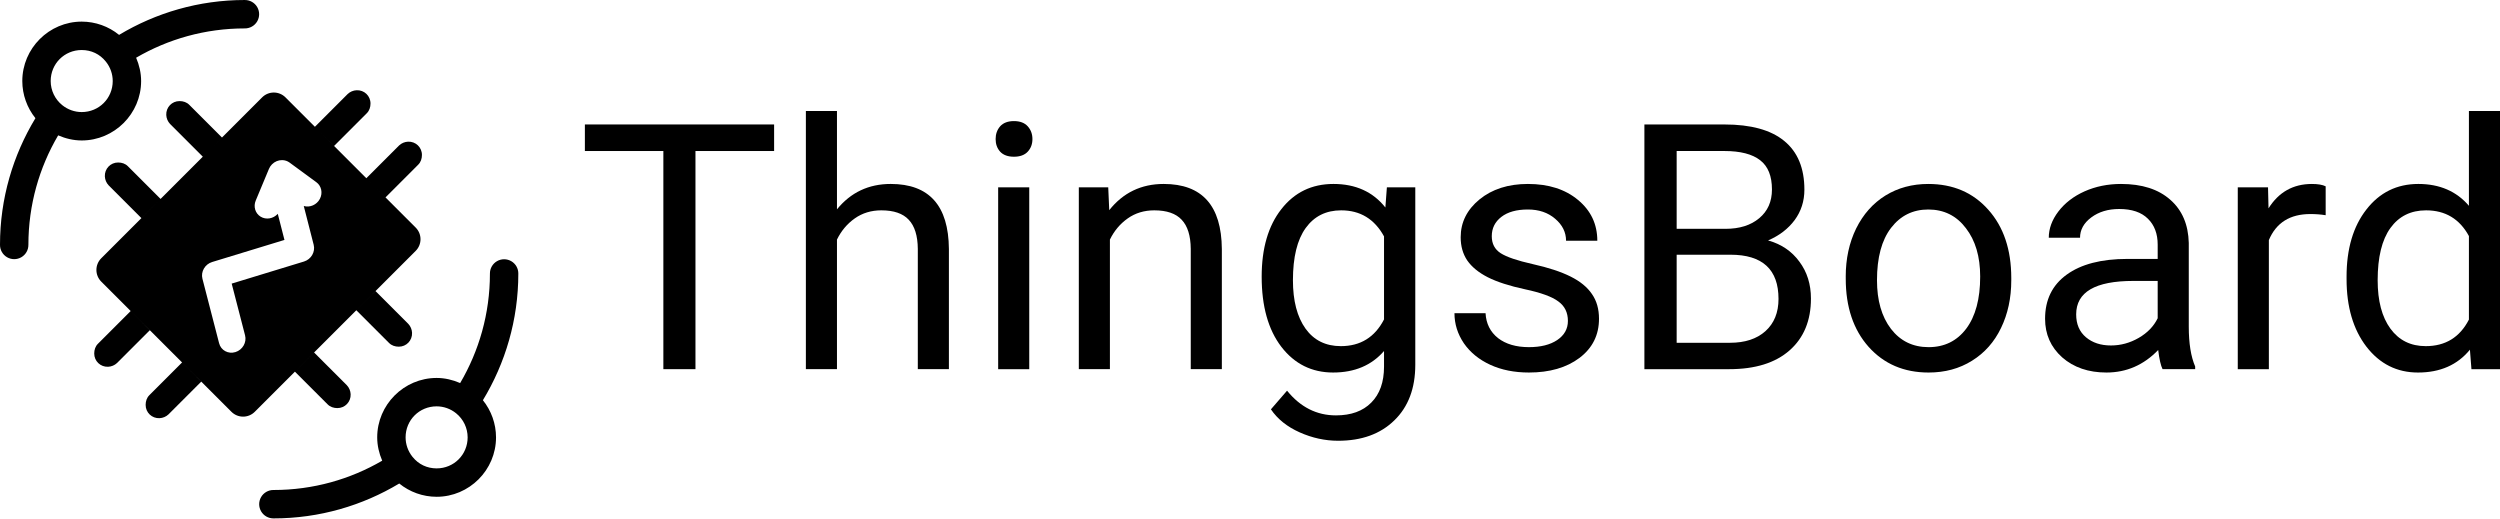
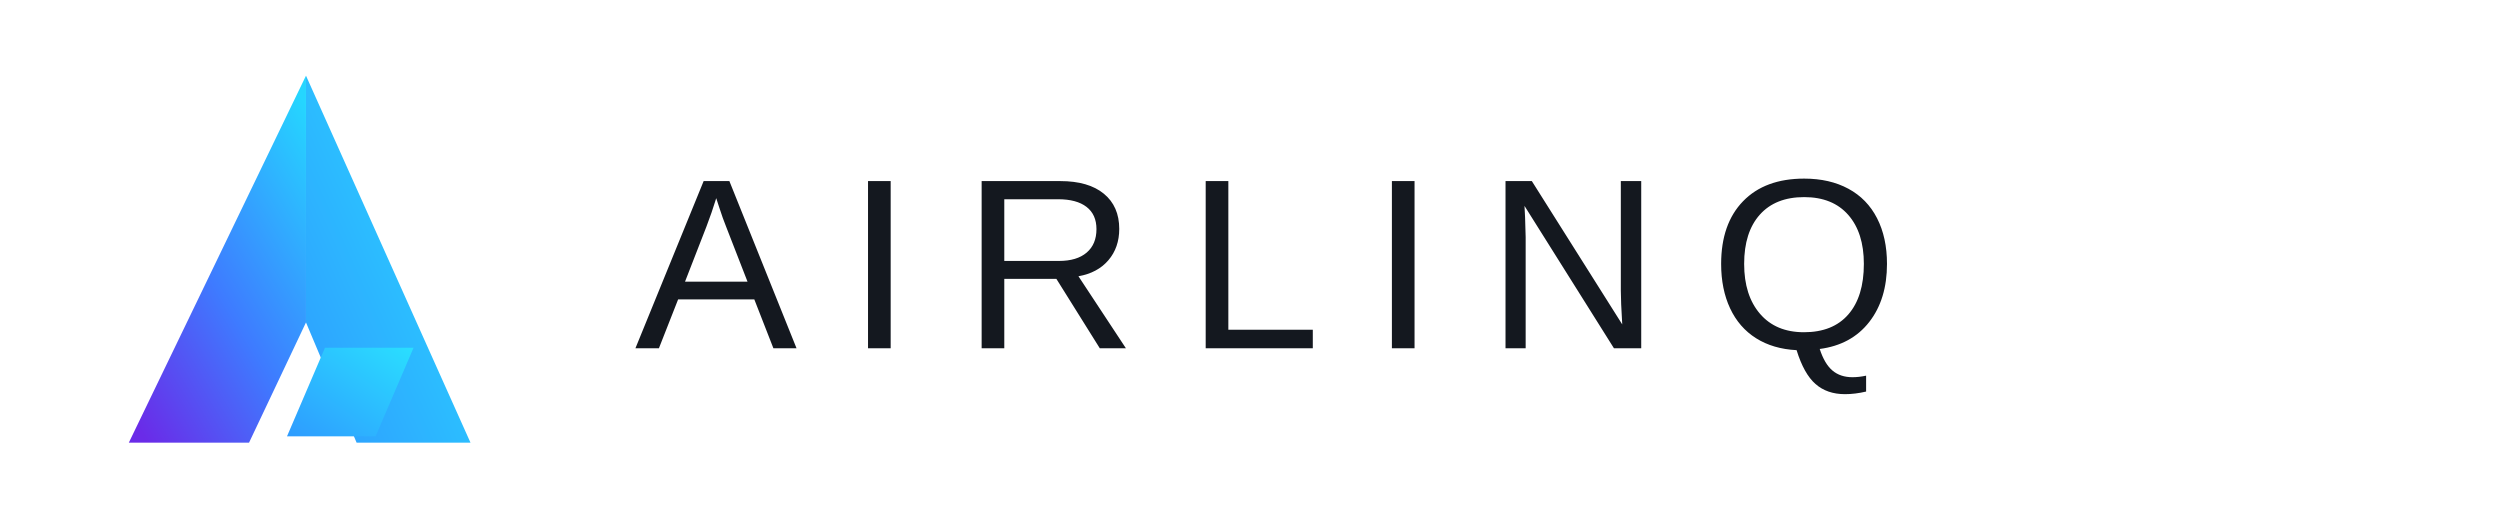
- <svg xmlns="http://www.w3.org/2000/svg" id="svg2" height="320" width="1543.4" version="1.1" viewBox="0 0 1543.427 320">
-   <g id="layer1" transform="translate(0 -732.36)">
-     <g stroke-width="28">
-       <g id="g5204-0" transform="matrix(-.66287 .69913 -.66371 -.70001 863.46 1410.6)">
-         <g id="g5175-6" transform="translate(2.5254 3.0305)" />
-         <g id="g5175-9-8" transform="translate(41.25 -30.543)" stroke-width="28" />
-       </g>
-       <g id="g5175-6-35" transform="matrix(.57657 .52719 -.57729 .52786 584.63 346.6)" />
-       <g id="g5204-0-5-0" transform="matrix(.66287 -.69913 .66371 .70001 -543.46 380.47)">
-         <g id="g5175-6-35-9" transform="translate(2.5254 3.0305)" />
-         <g id="g5175-9-8-2-6" transform="translate(41.25 -30.543)" stroke-width="28" />
-       </g>
-     </g>
-     <g id="text4279" transform="translate(0 732.36)" fill="#305680">
-       <g id="g9352" fill="#000">
-         <g id="g4241" transform="translate(-.000061238 -732.36)">
-           <path id="path4278" style="color-rendering:auto;text-decoration-color:#000000;color:#000000;isolation:auto;mix-blend-mode:normal;shape-rendering:auto;solid-color:#000000;block-progression:tb;text-decoration-line:none;text-decoration-style:solid;image-rendering:auto;white-space:normal;text-indent:0;text-transform:none" d="m151.13 732.36c-28.363 0-54.915 7.915-77.613 21.537-6.472-5.262-14.605-8.191-23.067-8.194a8.766 8.766 0 0 0 -0.004 0c-20.154 0.001-36.679 16.528-36.678 36.682a8.766 8.766 0 0 0 0 0.011c0.01 8.415 2.927 16.483 8.103 22.927-13.83 22.83-21.87 49.58-21.87 78.17a8.766 8.766 0 1 0 17.531 0c0-24.702 6.719-47.748 18.378-67.574 4.566 1.985 9.473 3.15 14.519 3.157a8.766 8.766 0 0 0 0.012 0c20.155 0.001 36.683-16.527 36.682-36.682a8.766 8.766 0 0 0 0 -0.004c-0.002-4.999-1.139-9.863-3.083-14.397 19.717-11.484 42.585-18.095 67.085-18.095a8.766 8.766 0 1 0 0 -17.531zm-100.69 30.88c5.913 0.002 11.191 2.512 14.836 7.077a8.766 8.766 0 0 0 0.183 0.215c2.671 3.38 4.133 7.553 4.134 11.863-0.002 10.677-8.468 19.144-19.144 19.148-4.37-0.008-8.601-1.509-12-4.255a8.766 8.766 0 0 0 -0.012 -0.009c-4.514-3.633-7.136-9.098-7.144-14.893 0.003-10.677 8.47-19.144 19.148-19.146z" />
-           <path id="path4486-0-9-6-9-7-6-5" style="color-rendering:auto;text-decoration-color:#000000;color:#000000;isolation:auto;mix-blend-mode:normal;shape-rendering:auto;solid-color:#000000;block-progression:tb;text-decoration-line:none;text-decoration-style:solid;image-rendering:auto;white-space:normal;text-indent:0;text-transform:none" d="m66.992 835.19c-1.492 1.558-2.366 3.71-2.258 6.071 0.096 2.045 0.913 4.02 2.337 5.518 6.805 6.856 20.223 20.223 20.223 20.223l11.844-11.83s-12.973-12.961-20.176-20.171c-1.604-1.633-3.75-2.314-6.012-2.324-2.358-0.011-4.467 0.954-5.959 2.512zm32.147 19.983-36.639 36.639c-3.975 3.976-3.975 10.421 0 14.397l18.156 18.156 31.753 31.753 30.478 30.478c3.976 3.976 10.422 3.976 14.398 0l24.791-24.791 37.914-37.914 36.639-36.639c3.975-3.976 3.975-10.422-0.001-14.398l-18.63-18.63-31.75-31.76-30.01-30c-3.976-3.975-10.421-3.975-14.397 0l-24.79 24.79-37.91 37.91zm37.911-37.91s-12.973-12.961-20.176-20.171c-1.604-1.633-3.75-2.314-6.012-2.324-4.717-0.023-8.434 3.862-8.217 8.583 0.096 2.045 0.913 4.02 2.337 5.518 6.805 6.856 20.223 20.223 20.223 20.223l11.844-11.83zm69.193 5.213s12.961-12.973 20.171-20.176c1.633-1.604 2.314-3.75 2.324-6.012 0.022-4.717-3.862-8.434-8.583-8.217-2.045 0.096-4.02 0.913-5.518 2.337-6.856 6.805-20.223 20.223-20.223 20.223l11.83 11.844zm31.753 31.753s12.961-12.973 20.171-20.176c1.633-1.604 2.314-3.75 2.324-6.012 0.022-4.717-3.862-8.434-8.583-8.217-2.045 0.096-4.02 0.913-5.518 2.337-6.856 6.805-20.223 20.223-20.223 20.223l11.83 11.844zm-18.009 69.667s12.973 12.961 20.178 20.169c1.604 1.632 3.75 2.314 6.012 2.324 4.717 0.022 8.434-3.861 8.217-8.583l-0.002 0.002c-0.096-2.045-0.914-4.021-2.338-5.519-6.805-6.856-20.222-20.222-20.222-20.222l-11.844 11.83zm-37.914 37.914s12.973 12.961 20.178 20.169c1.604 1.632 3.75 2.314 6.012 2.324 4.717 0.023 8.434-3.861 8.217-8.583h-0.002c-0.096-2.045-0.913-4.021-2.337-5.518-6.805-6.856-20.223-20.223-20.223-20.223l-11.844 11.83zm-69.667-5.687s-12.961 12.973-20.169 20.178c-1.632 1.604-2.314 3.75-2.324 6.012-0.023 4.717 3.861 8.434 8.583 8.217h-0.002c2.045-0.096 4.02-0.913 5.518-2.337 6.856-6.805 20.223-20.223 20.223-20.223l-11.82-11.84zm-31.743-31.74s-12.961 12.973-20.169 20.178c-1.632 1.604-2.314 3.75-2.324 6.012-0.023 4.717 3.861 8.434 8.583 8.217h-0.002c2.045-0.096 4.02-0.913 5.518-2.337 6.856-6.805 20.223-20.223 20.223-20.223l-11.829-11.85zm87.237-90.554c1.679-1.706 3.967-2.66 6.297-2.626 1.663 0.024 3.253 0.55 4.562 1.51l16.499 12.1c3.201 2.297 4.144 6.659 2.231 10.312-1.914 3.653-6.123 5.524-9.951 4.423l6.124 23.948c1.113 4.352-1.564 8.968-5.983 10.317l-44.642 13.631 8.246 31.883c1.173 4.37-1.502 9.044-5.955 10.407s-8.976-1.111-10.068-5.505l-10.282-39.769c-1.127-4.356 1.549-8.985 5.976-10.338l44.661-13.637-4.122-16.118c-2.763 3.064-7.234 3.808-10.586 1.762-3.353-2.047-4.614-6.29-2.986-10.047l8.117-19.454c0.433-1.038 1.067-1.989 1.862-2.797z" fill-rule="evenodd" />
-           <path id="path4278-5" style="color-rendering:auto;text-decoration-color:#000000;color:#000000;isolation:auto;mix-blend-mode:normal;shape-rendering:auto;solid-color:#000000;block-progression:tb;text-decoration-line:none;text-decoration-style:solid;image-rendering:auto;white-space:normal;text-indent:0;text-transform:none" d="m168.87 1052.4c28.363 0 54.915-7.915 77.614-21.538 6.472 5.262 14.605 8.192 23.067 8.194a8.766 8.766 0 0 0 0.004 0c20.155-0.001 36.68-16.528 36.679-36.682a8.766 8.766 0 0 0 0 -0.011c-0.01-8.415-2.927-16.484-8.103-22.927 13.825-22.82 21.866-49.572 21.866-78.162a8.766 8.766 0 1 0 -17.531 0c0 24.703-6.719 47.749-18.378 67.575-4.566-1.985-9.473-3.15-14.519-3.157a8.766 8.766 0 0 0 -0.012 0c-20.155-0.001-36.683 16.527-36.682 36.682 0.002 4.999 1.139 9.863 3.083 14.397-19.717 11.484-42.586 18.095-67.086 18.095a8.766 8.766 0 1 0 0 17.531zm100.69-30.875c-5.913 0-11.191-2.512-14.836-7.077a8.766 8.766 0 0 0 -0.183 -0.215c-2.671-3.38-4.133-7.553-4.134-11.863 0.002-10.677 8.468-19.144 19.144-19.148 4.37 0.008 8.601 1.509 12 4.255a8.766 8.766 0 0 0 0.012 0.009c4.514 3.633 7.136 9.098 7.144 14.893-0.003 10.677-8.47 19.145-19.148 19.146z" />
-         </g>
-         <g id="g8299">
-           <path id="path4345" d="m477.92 93.229h-48.56v134.68h-19.818v-134.68h-48.456v-16.394h116.83v16.394z" />
-           <path id="path4347" d="m516.72 129.23q12.762-15.668 33.203-15.668 35.59 0 35.901 40.155v74.188h-19.196v-74.292q-0.104-12.14-5.603-17.95-5.396-5.811-16.913-5.811-9.338 0-16.394 4.981-7.056 4.981-10.999 13.074v79.999h-19.196v-159.38h19.196v60.699z" />
-           <path id="path4349" d="m635.43 227.91h-19.196v-112.27h19.196v112.27zm-20.76-142.05q0-4.669 2.801-7.886 2.905-3.217 8.508-3.217t8.508 3.217 2.905 7.886q0 4.669-2.905 7.782t-8.508 3.113-8.508-3.113q-2.801-3.113-2.801-7.782z" />
-           <path id="path4351" d="m684.19 115.64 0.623 14.111q12.866-16.187 33.618-16.187 35.59 0 35.901 40.155v74.188h-19.196v-74.292q-0.104-12.14-5.603-17.95-5.396-5.811-16.913-5.811-9.338 0-16.394 4.981-7.056 4.981-10.999 13.074v79.999h-19.196v-112.27h18.158z" />
-           <path id="path4353" d="m778.92 170.84q0-26.251 12.14-41.711 12.14-15.564 32.166-15.564 20.544 0 32.062 14.526l0.934-12.451h17.535v109.57q0 21.79-12.97 34.344-12.866 12.555-34.656 12.555-12.14 0-23.761-5.188t-17.743-14.215l9.961-11.517q12.347 15.253 30.194 15.253 14.008 0 21.79-7.886 7.886-7.886 7.886-22.205v-9.65q-11.517 13.281-31.439 13.281-19.714 0-31.958-15.875-12.14-15.875-12.14-43.268zm19.299 2.179q0 18.988 7.782 29.883 7.782 10.791 21.79 10.791 18.158 0 26.666-16.498v-51.257q-8.82-16.083-26.459-16.083-14.008 0-21.893 10.895-7.886 10.895-7.886 32.269z" />
-           <path id="path4355" d="m967.98 198.13q0-7.782-5.914-12.036-5.811-4.358-20.441-7.471-14.526-3.113-23.138-7.471-8.508-4.358-12.659-10.376-4.047-6.018-4.047-14.319 0-13.8 11.621-23.346 11.725-9.546 29.883-9.546 19.092 0 30.92 9.857 11.932 9.857 11.932 25.214h-19.299q0-7.886-6.744-13.593-6.641-5.707-16.809-5.707-10.48 0-16.394 4.565-5.914 4.565-5.914 11.932 0 6.952 5.499 10.48 5.499 3.528 19.818 6.744 14.423 3.217 23.346 7.678 8.923 4.462 13.177 10.791 4.358 6.226 4.358 15.253 0 15.045-12.036 24.176-12.036 9.027-31.232 9.027-13.489 0-23.865-4.773t-16.29-13.281q-5.811-8.612-5.811-18.573h19.196q0.519 9.65 7.678 15.356 7.263 5.603 19.092 5.603 10.895 0 17.432-4.358 6.641-4.462 6.641-11.829z" />
-           <path id="path4357" d="m1015.2 227.91v-151.07h49.39q24.591 0 36.938 10.168 12.451 10.168 12.451 30.09 0 10.583-6.018 18.781-6.018 8.093-16.394 12.555 12.244 3.424 19.299 13.074 7.159 9.546 7.159 22.827 0 20.337-13.178 31.958t-37.25 11.621h-52.399zm19.922-70.66v54.37h32.892q13.904 0 21.893-7.159 8.093-7.263 8.093-19.922 0-27.289-29.675-27.289h-33.203zm0-15.979h30.09q13.074 0 20.856-6.537 7.886-6.537 7.886-17.743 0-12.451-7.263-18.054-7.263-5.707-22.101-5.707h-29.468v48.041z" />
-           <path id="path4359" d="m1139.5 170.74q0-16.498 6.433-29.675 6.537-13.177 18.054-20.337 11.621-7.159 26.459-7.159 22.931 0 37.042 15.875 14.215 15.875 14.215 42.23v1.349q0 16.394-6.329 29.468-6.226 12.97-17.95 20.233-11.621 7.263-26.77 7.263-22.827 0-37.042-15.875-14.1-15.88-14.1-42.02v-1.349zm19.299 2.283q0 18.677 8.612 29.987 8.716 11.31 23.242 11.31 14.63 0 23.242-11.414 8.612-11.517 8.612-32.166 0-18.469-8.82-29.883-8.716-11.517-23.242-11.517-14.215 0-22.931 11.31-8.716 11.31-8.716 32.373z" />
-           <path id="path4361" d="m1335.1 227.91q-1.66-3.32-2.698-11.829-13.385 13.904-31.958 13.904-16.602 0-27.289-9.338-10.584-9.442-10.584-23.865 0-17.535 13.281-27.185 13.385-9.753 37.561-9.753h18.677v-8.82q0-10.065-6.018-15.979-6.018-6.018-17.743-6.018-10.272 0-17.224 5.188-6.952 5.188-6.952 12.555h-19.299q0-8.405 5.914-16.187 6.018-7.886 16.186-12.451 10.272-4.565 22.516-4.565 19.403 0 30.402 9.753 10.998 9.65 11.414 26.666v51.672q0 15.46 3.943 24.591v1.66h-20.129zm-31.854-14.63q9.027 0 17.12-4.669 8.093-4.669 11.725-12.14v-23.035h-15.045q-35.278 0-35.278 20.648 0 9.027 6.018 14.111 6.018 5.084 15.46 5.084z" />
-           <path id="path4363" d="m1435.8 132.87q-4.358-0.726-9.442-0.726-18.884 0-25.629 16.083v79.688h-19.196v-112.27h18.677l0.311 12.97q9.442-15.045 26.77-15.045 5.603 0 8.508 1.453v17.847z" />
-           <path id="path4365" d="m1448.7 170.84q0-25.836 12.244-41.504 12.244-15.771 32.062-15.771 19.714 0 31.232 13.489v-58.521h19.196v159.38h-17.639l-0.934-12.036q-11.517 14.111-32.062 14.111-19.507 0-31.854-15.979-12.244-15.979-12.244-41.711v-1.453zm19.196 2.179q0 19.092 7.886 29.883 7.886 10.791 21.79 10.791 18.262 0 26.666-16.394v-51.569q-8.612-15.875-26.459-15.875-14.111 0-21.997 10.895-7.886 10.895-7.886 32.269z" />
-         </g>
-       </g>
-     </g>
+ <svg xmlns="http://www.w3.org/2000/svg" width="1543.4" height="320" viewBox="0 0 1543.427 320" role="img" aria-label="Airlinq">
+   <defs>
+     <linearGradient id="aqba" x1="0.1" y1="1" x2="0.9" y2="0">
+       <stop offset="0" stop-color="#6A2BE8" />
+       <stop offset="0.45" stop-color="#3E7BFF" />
+       <stop offset="1" stop-color="#25D6FF" />
+     </linearGradient>
+     <linearGradient id="aqbb" x1="0" y1="1" x2="1" y2="0">
+       <stop offset="0" stop-color="#2E9BFF" />
+       <stop offset="1" stop-color="#2ADFFF" />
+     </linearGradient>
+   </defs>
+   <g transform="translate(60,35) scale(3.90625)">
+     <path d="M33 3 L59 61 L41 61 L33 42 L33 3 Z" fill="url(#aqbb)" />
+     <path d="M33 3 L33 42 L24 61 L5 61 L33 3 Z" fill="url(#aqba)" />
+     <path d="M36 46 L50 46 L44 60 L30 60 Z" fill="url(#aqbb)" />
  </g>
+   <text x="392" y="215" fill="#14181f" font-family="'Segoe UI',-apple-system,BlinkMacSystemFont,'Helvetica Neue',Arial,sans-serif" font-size="150" font-weight="300" letter-spacing="30">AIRLINQ</text>
</svg>
